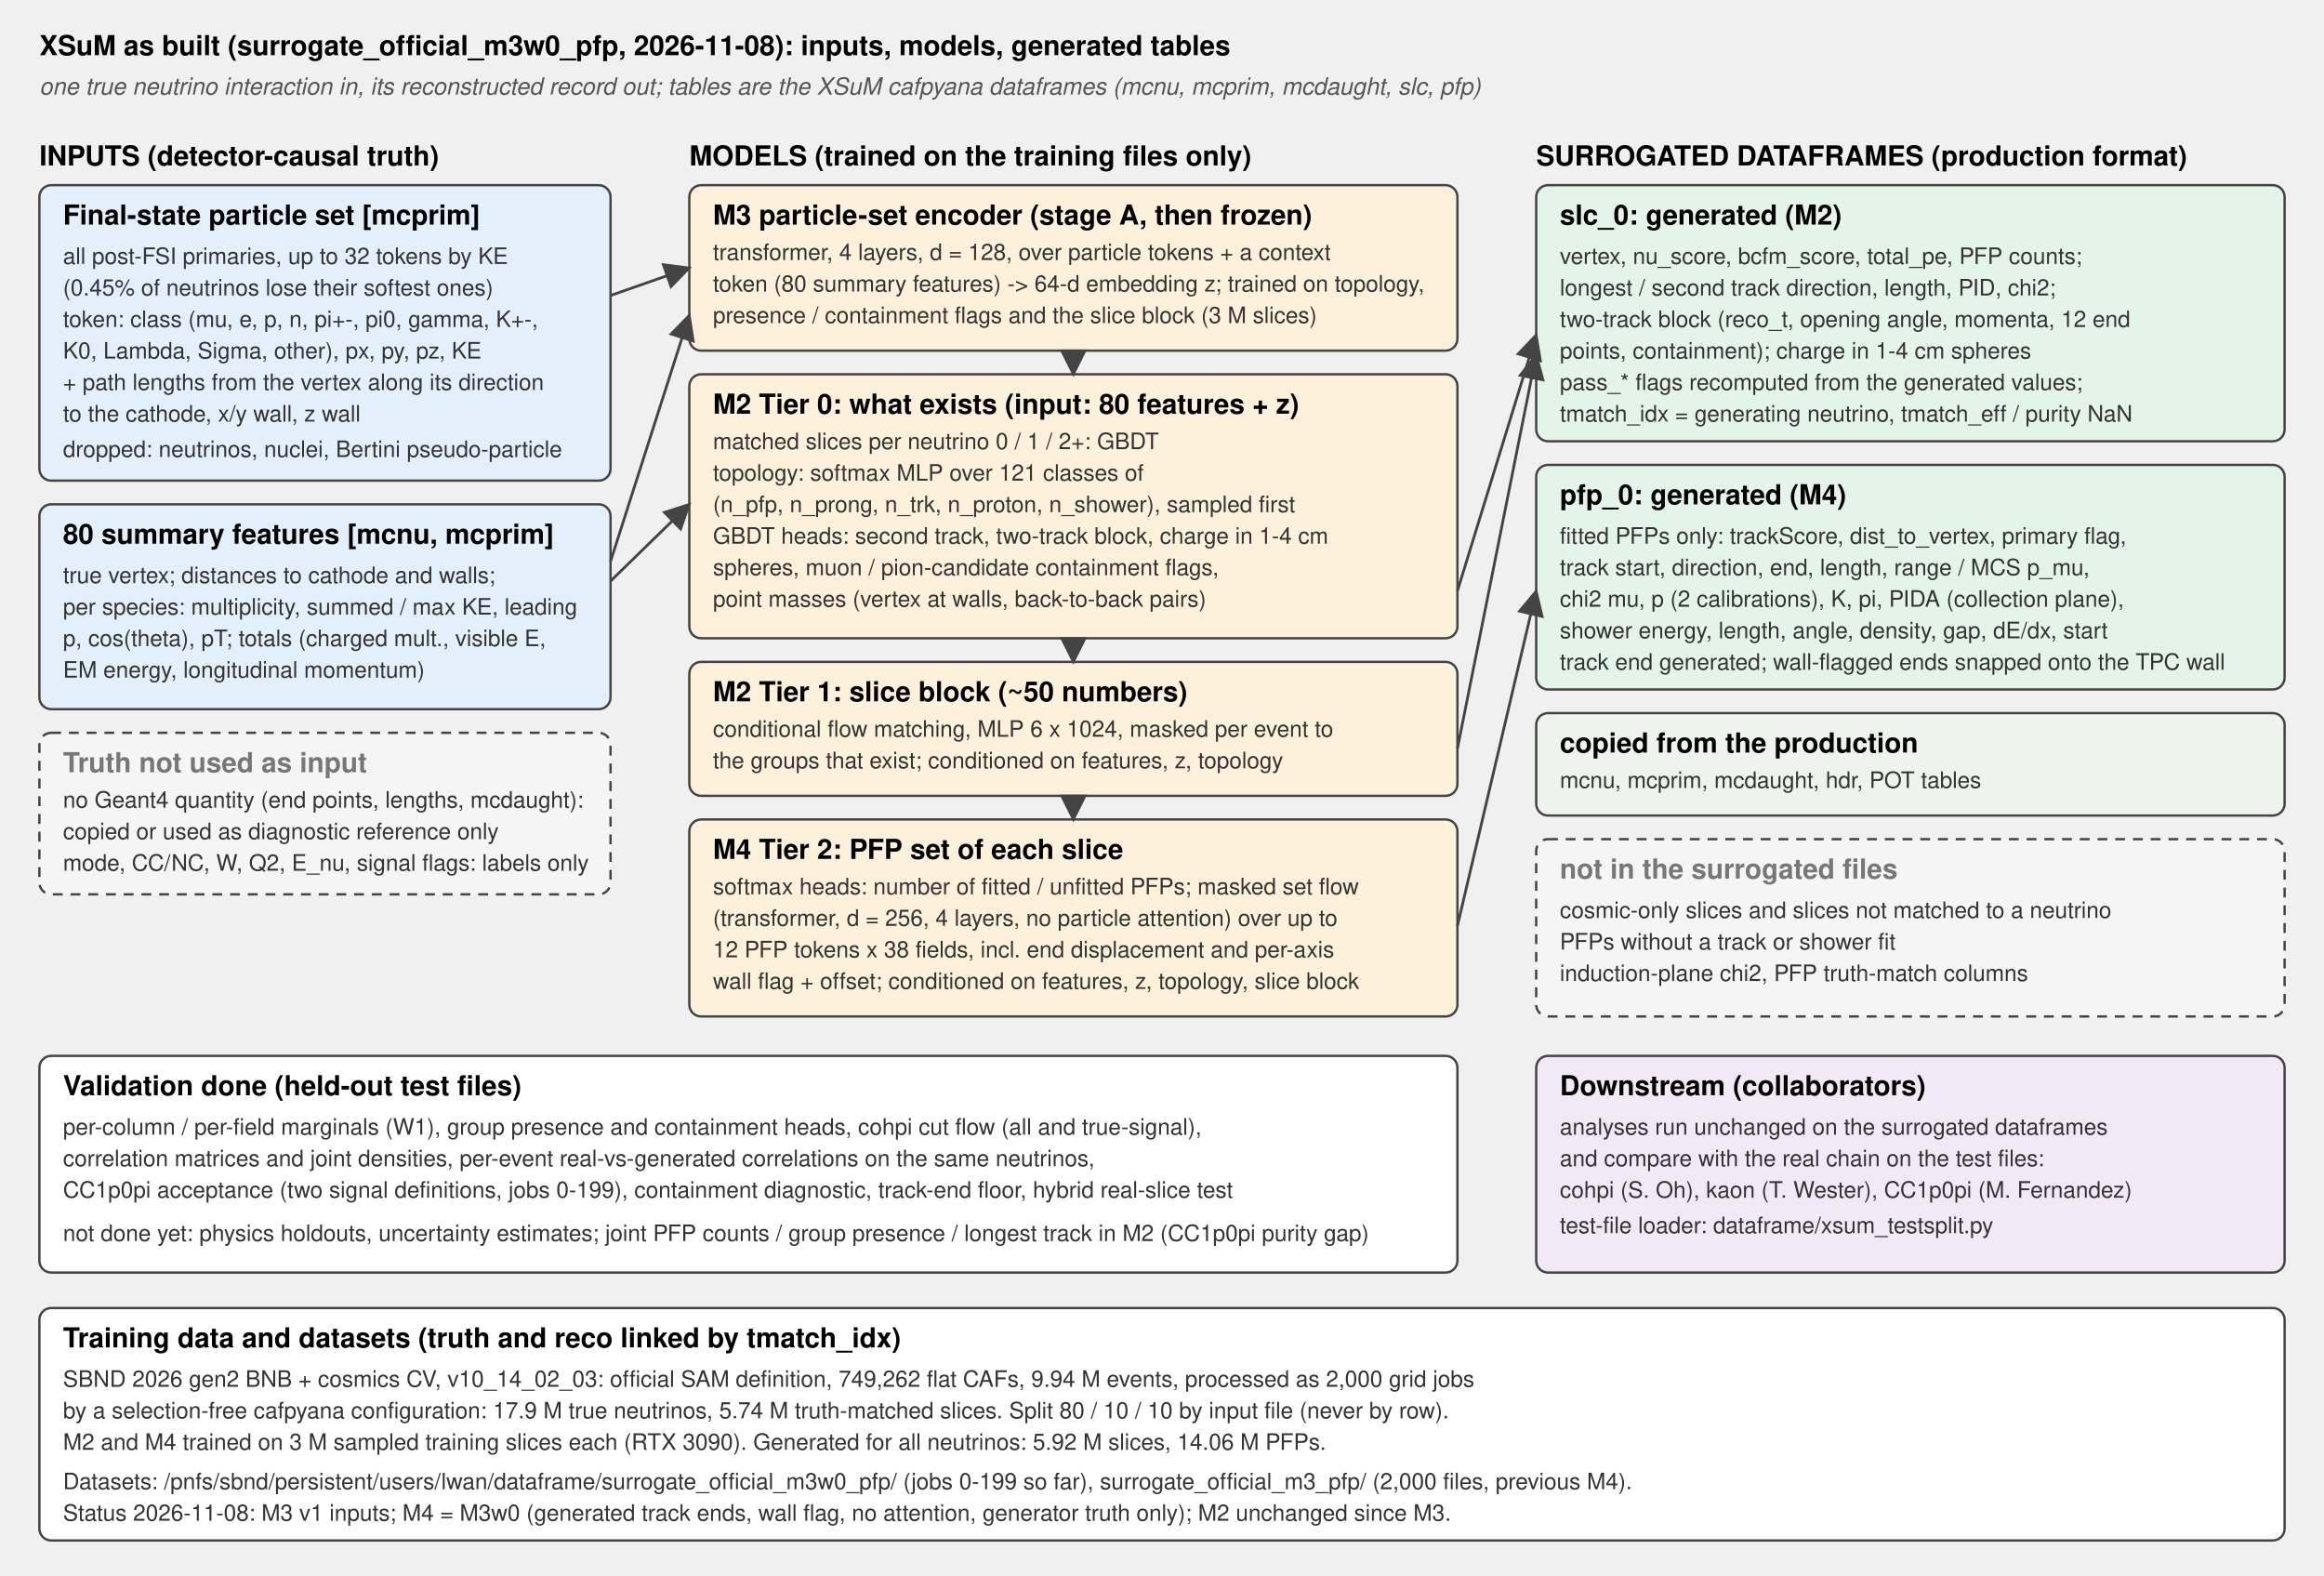
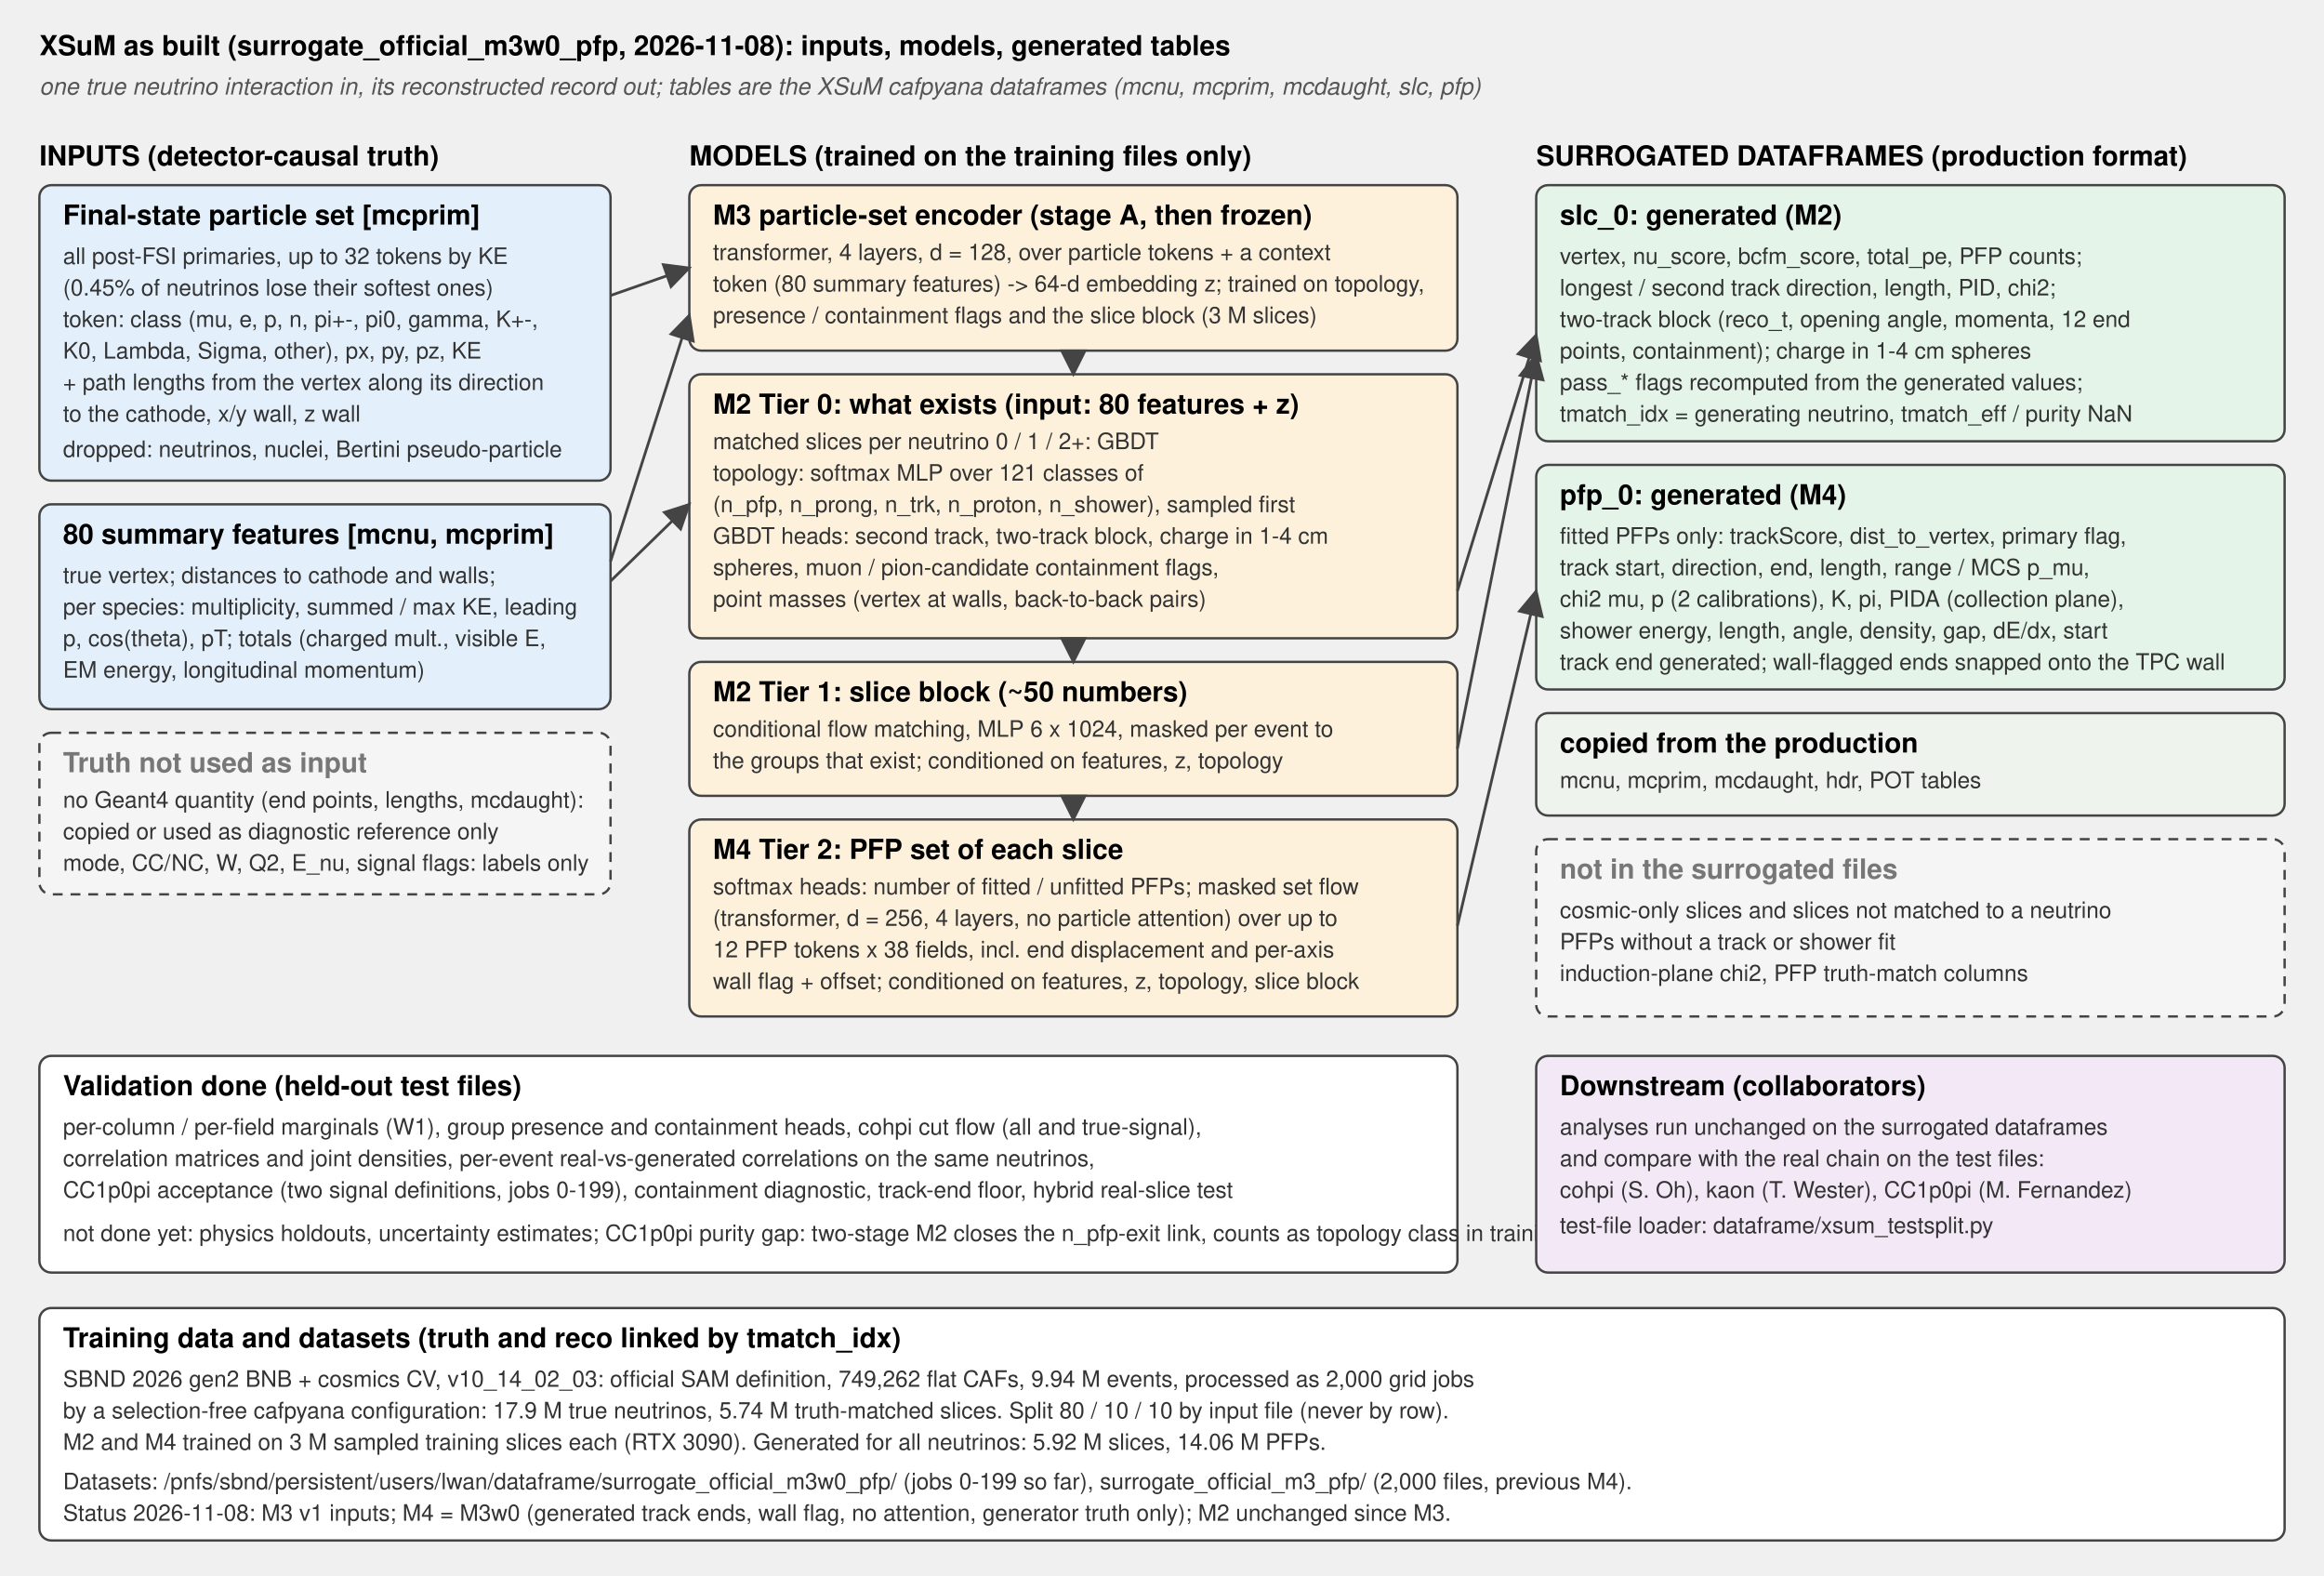
<svg xmlns="http://www.w3.org/2000/svg" width="1180" height="800" viewBox="0 0 1180 800" font-family="Helvetica, Arial, sans-serif" font-size="13">
  <defs>
    <marker id="arr" markerWidth="10" markerHeight="10" refX="9" refY="5" orient="auto">
      <path d="M0,0 L10,5 L0,10 z" fill="#444" />
    </marker>
  </defs>
  <style>
    .box{stroke:#444;stroke-width:1.2;rx:6}
    .in{fill:#e3f0fb}.model{fill:#fdf1dc}.out{fill:#e4f4e8}.copy{fill:#eef3ee}.no{fill:#f5f5f5;stroke-dasharray:5 4}.down{fill:#f3e8f6}
    .h{font-weight:bold;font-size:14px}.s{font-size:11.5px;fill:#333}.cap{font-size:12px;fill:#555;font-style:italic}
  </style>
  <text x="20" y="28" class="h" font-size="17">XSuM as built (surrogate_official_m3w0_pfp, 2026-11-08): inputs, models, generated tables</text>
  <text x="20" y="48" class="cap">one true neutrino interaction in, its reconstructed record out; tables are the XSuM cafpyana dataframes (mcnu, mcprim, mcdaught, slc, pfp)</text>
  <text x="20" y="84" class="h">INPUTS  (detector-causal truth)</text>
  <rect x="20" y="94" width="290" height="150" class="box in" />
  <text x="32" y="114" class="h">Final-state particle set   [mcprim]</text>
  <text x="32" y="134" class="s">all post-FSI primaries, up to 32 tokens by KE</text>
  <text x="32" y="150" class="s">(0.45% of neutrinos lose their softest ones)</text>
  <text x="32" y="166" class="s">token: class (mu, e, p, n, pi+-, pi0, gamma, K+-,</text>
  <text x="32" y="182" class="s">   K0, Lambda, Sigma, other), px, py, pz, KE</text>
  <text x="32" y="198" class="s">+ path lengths from the vertex along its direction</text>
  <text x="32" y="214" class="s">   to the cathode, x/y wall, z wall</text>
  <text x="32" y="232" class="s">dropped: neutrinos, nuclei, Bertini pseudo-particle</text>
  <rect x="20" y="256" width="290" height="104" class="box in" />
  <text x="32" y="276" class="h">80 summary features   [mcnu, mcprim]</text>
  <text x="32" y="296" class="s">true vertex; distances to cathode and walls;</text>
  <text x="32" y="312" class="s">per species: multiplicity, summed / max KE, leading</text>
  <text x="32" y="328" class="s">   p, cos(theta), pT; totals (charged mult., visible E,</text>
  <text x="32" y="344" class="s">   EM energy, longitudinal momentum)</text>
  <rect x="20" y="372" width="290" height="82" class="box no" />
  <text x="32" y="392" class="h" fill="#777">Truth not used as input</text>
  <text x="32" y="410" class="s">no Geant4 quantity (end points, lengths, mcdaught):</text>
  <text x="32" y="426" class="s">   copied or used as diagnostic reference only</text>
  <text x="32" y="442" class="s">mode, CC/NC, W, Q2, E_nu, signal flags: labels only</text>
  <text x="350" y="84" class="h">MODELS  (trained on the training files only)</text>
  <rect x="350" y="94" width="390" height="84" class="box model" />
  <text x="362" y="114" class="h">M3 particle-set encoder  (stage A, then frozen)</text>
  <text x="362" y="132" class="s">transformer, 4 layers, d = 128, over particle tokens + a context</text>
  <text x="362" y="148" class="s">token (80 summary features) -&gt; 64-d embedding z; trained on topology,</text>
  <text x="362" y="164" class="s">presence / containment flags and the slice block (3 M slices)</text>
  <rect x="350" y="190" width="390" height="134" class="box model" />
  <text x="362" y="210" class="h">M2 Tier 0: what exists   (input: 80 features + z)</text>
  <text x="362" y="228" class="s">matched slices per neutrino 0 / 1 / 2+: GBDT</text>
  <text x="362" y="244" class="s">topology: softmax MLP over 121 classes of</text>
  <text x="362" y="260" class="s">   (n_pfp, n_prong, n_trk, n_proton, n_shower), sampled first</text>
  <text x="362" y="276" class="s">GBDT heads: second track, two-track block, charge in 1-4 cm</text>
  <text x="362" y="292" class="s">   spheres, muon / pion-candidate containment flags,</text>
  <text x="362" y="308" class="s">   point masses (vertex at walls, back-to-back pairs)</text>
  <rect x="350" y="336" width="390" height="68" class="box model" />
  <text x="362" y="356" class="h">M2 Tier 1: slice block  (~50 numbers)</text>
  <text x="362" y="374" class="s">conditional flow matching, MLP 6 x 1024, masked per event to</text>
  <text x="362" y="390" class="s">the groups that exist; conditioned on features, z, topology</text>
  <rect x="350" y="416" width="390" height="100" class="box model" />
  <text x="362" y="436" class="h">M4 Tier 2: PFP set of each slice</text>
  <text x="362" y="454" class="s">softmax heads: number of fitted / unfitted PFPs; masked set flow</text>
  <text x="362" y="470" class="s">   (transformer, d = 256, 4 layers, no particle attention) over up to</text>
  <text x="362" y="486" class="s">   12 PFP tokens x 38 fields, incl. end displacement and per-axis</text>
  <text x="362" y="502" class="s">   wall flag + offset; conditioned on features, z, topology, slice block</text>
  <text x="780" y="84" class="h">SURROGATED DATAFRAMES  (production format)</text>
  <rect x="780" y="94" width="380" height="130" class="box out" />
  <text x="792" y="114" class="h">slc_0: generated   (M2)</text>
  <text x="792" y="134" class="s">vertex, nu_score, bcfm_score, total_pe, PFP counts;</text>
  <text x="792" y="150" class="s">longest / second track direction, length, PID, chi2;</text>
  <text x="792" y="166" class="s">two-track block (reco_t, opening angle, momenta, 12 end</text>
  <text x="792" y="182" class="s">   points, containment); charge in 1-4 cm spheres</text>
  <text x="792" y="198" class="s">pass_* flags recomputed from the generated values;</text>
  <text x="792" y="214" class="s">tmatch_idx = generating neutrino, tmatch_eff / purity NaN</text>
  <rect x="780" y="236" width="380" height="114" class="box out" />
  <text x="792" y="256" class="h">pfp_0: generated   (M4)</text>
  <text x="792" y="276" class="s">fitted PFPs only: trackScore, dist_to_vertex, primary flag,</text>
  <text x="792" y="292" class="s">track start, direction, end, length, range / MCS p_mu,</text>
  <text x="792" y="308" class="s">chi2 mu, p (2 calibrations), K, pi, PIDA (collection plane),</text>
  <text x="792" y="324" class="s">shower energy, length, angle, density, gap, dE/dx, start</text>
  <text x="792" y="340" class="s">track end generated; wall-flagged ends snapped onto the TPC wall</text>
  <rect x="780" y="362" width="380" height="52" class="box copy" />
  <text x="792" y="382" class="h">copied from the production</text>
  <text x="792" y="400" class="s">mcnu, mcprim, mcdaught, hdr, POT tables</text>
  <rect x="780" y="426" width="380" height="90" class="box no" />
  <text x="792" y="446" class="h" fill="#777">not in the surrogated files</text>
  <text x="792" y="466" class="s">cosmic-only slices and slices not matched to a neutrino</text>
  <text x="792" y="482" class="s">PFPs without a track or shower fit</text>
  <text x="792" y="498" class="s">induction-plane chi2, PFP truth-match columns</text>
  <line x1="310" y1="150" x2="350" y2="136" stroke="#444" stroke-width="1.4" marker-end="url(#arr)" />
  <line x1="310" y1="285" x2="350" y2="160" stroke="#444" stroke-width="1.4" marker-end="url(#arr)" />
  <line x1="310" y1="295" x2="350" y2="256" stroke="#444" stroke-width="1.4" marker-end="url(#arr)" />
  <line x1="545" y1="178" x2="545" y2="190" stroke="#444" stroke-width="1.4" marker-end="url(#arr)" />
  <line x1="545" y1="324" x2="545" y2="336" stroke="#444" stroke-width="1.4" marker-end="url(#arr)" />
  <line x1="545" y1="404" x2="545" y2="416" stroke="#444" stroke-width="1.4" marker-end="url(#arr)" />
  <line x1="740" y1="300" x2="780" y2="170" stroke="#444" stroke-width="1.4" marker-end="url(#arr)" />
  <line x1="740" y1="380" x2="780" y2="180" stroke="#444" stroke-width="1.4" marker-end="url(#arr)" />
  <line x1="740" y1="470" x2="780" y2="300" stroke="#444" stroke-width="1.4" marker-end="url(#arr)" />
  <rect x="20" y="536" width="720" height="110" class="box" fill="#fff" />
  <text x="32" y="556" class="h">Validation done (held-out test files)</text>
  <text x="32" y="576" class="s">per-column / per-field marginals (W1), group presence and containment heads, cohpi cut flow (all and true-signal),</text>
  <text x="32" y="592" class="s">correlation matrices and joint densities, per-event real-vs-generated correlations on the same neutrinos,</text>
  <text x="32" y="608" class="s">CC1p0pi acceptance (two signal definitions, jobs 0-199), containment diagnostic, track-end floor, hybrid real-slice test</text>
-   <text x="32" y="630" class="s">not done yet: physics holdouts, uncertainty estimates; joint PFP counts / group presence / longest track in M2 (CC1p0pi purity gap)</text>
+   <text x="32" y="630" class="s">not done yet: physics holdouts, uncertainty estimates; CC1p0pi purity gap: two-stage M2 closes the n_pfp-exit link, counts as topology class in training</text>
  <rect x="780" y="536" width="380" height="110" class="box down" />
  <text x="792" y="556" class="h">Downstream (collaborators)</text>
  <text x="792" y="576" class="s">analyses run unchanged on the surrogated dataframes</text>
  <text x="792" y="592" class="s">and compare with the real chain on the test files:</text>
  <text x="792" y="608" class="s">cohpi (S. Oh), kaon (T. Wester), CC1p0pi (M. Fernandez)</text>
  <text x="792" y="626" class="s">test-file loader: dataframe/xsum_testsplit.py</text>
  <rect x="20" y="664" width="1140" height="118" class="box" fill="#fff" />
  <text x="32" y="684" class="h">Training data and datasets  (truth and reco linked by tmatch_idx)</text>
  <text x="32" y="704" class="s">SBND 2026 gen2 BNB + cosmics CV, v10_14_02_03: official SAM definition, 749,262 flat CAFs, 9.94 M events, processed as 2,000 grid jobs</text>
  <text x="32" y="720" class="s">by a selection-free cafpyana configuration: 17.9 M true neutrinos, 5.74 M truth-matched slices. Split 80 / 10 / 10 by input file (never by row).</text>
  <text x="32" y="736" class="s">M2 and M4 trained on 3 M sampled training slices each (RTX 3090). Generated for all neutrinos: 5.92 M slices, 14.06 M PFPs.</text>
  <text x="32" y="756" class="s">Datasets: /pnfs/sbnd/persistent/users/lwan/dataframe/surrogate_official_m3w0_pfp/ (jobs 0-199 so far), surrogate_official_m3_pfp/ (2,000 files, previous M4).</text>
  <text x="32" y="772" class="s">Status 2026-11-08: M3 v1 inputs; M4 = M3w0 (generated track ends, wall flag, no attention, generator truth only); M2 unchanged since M3.</text>
</svg>
